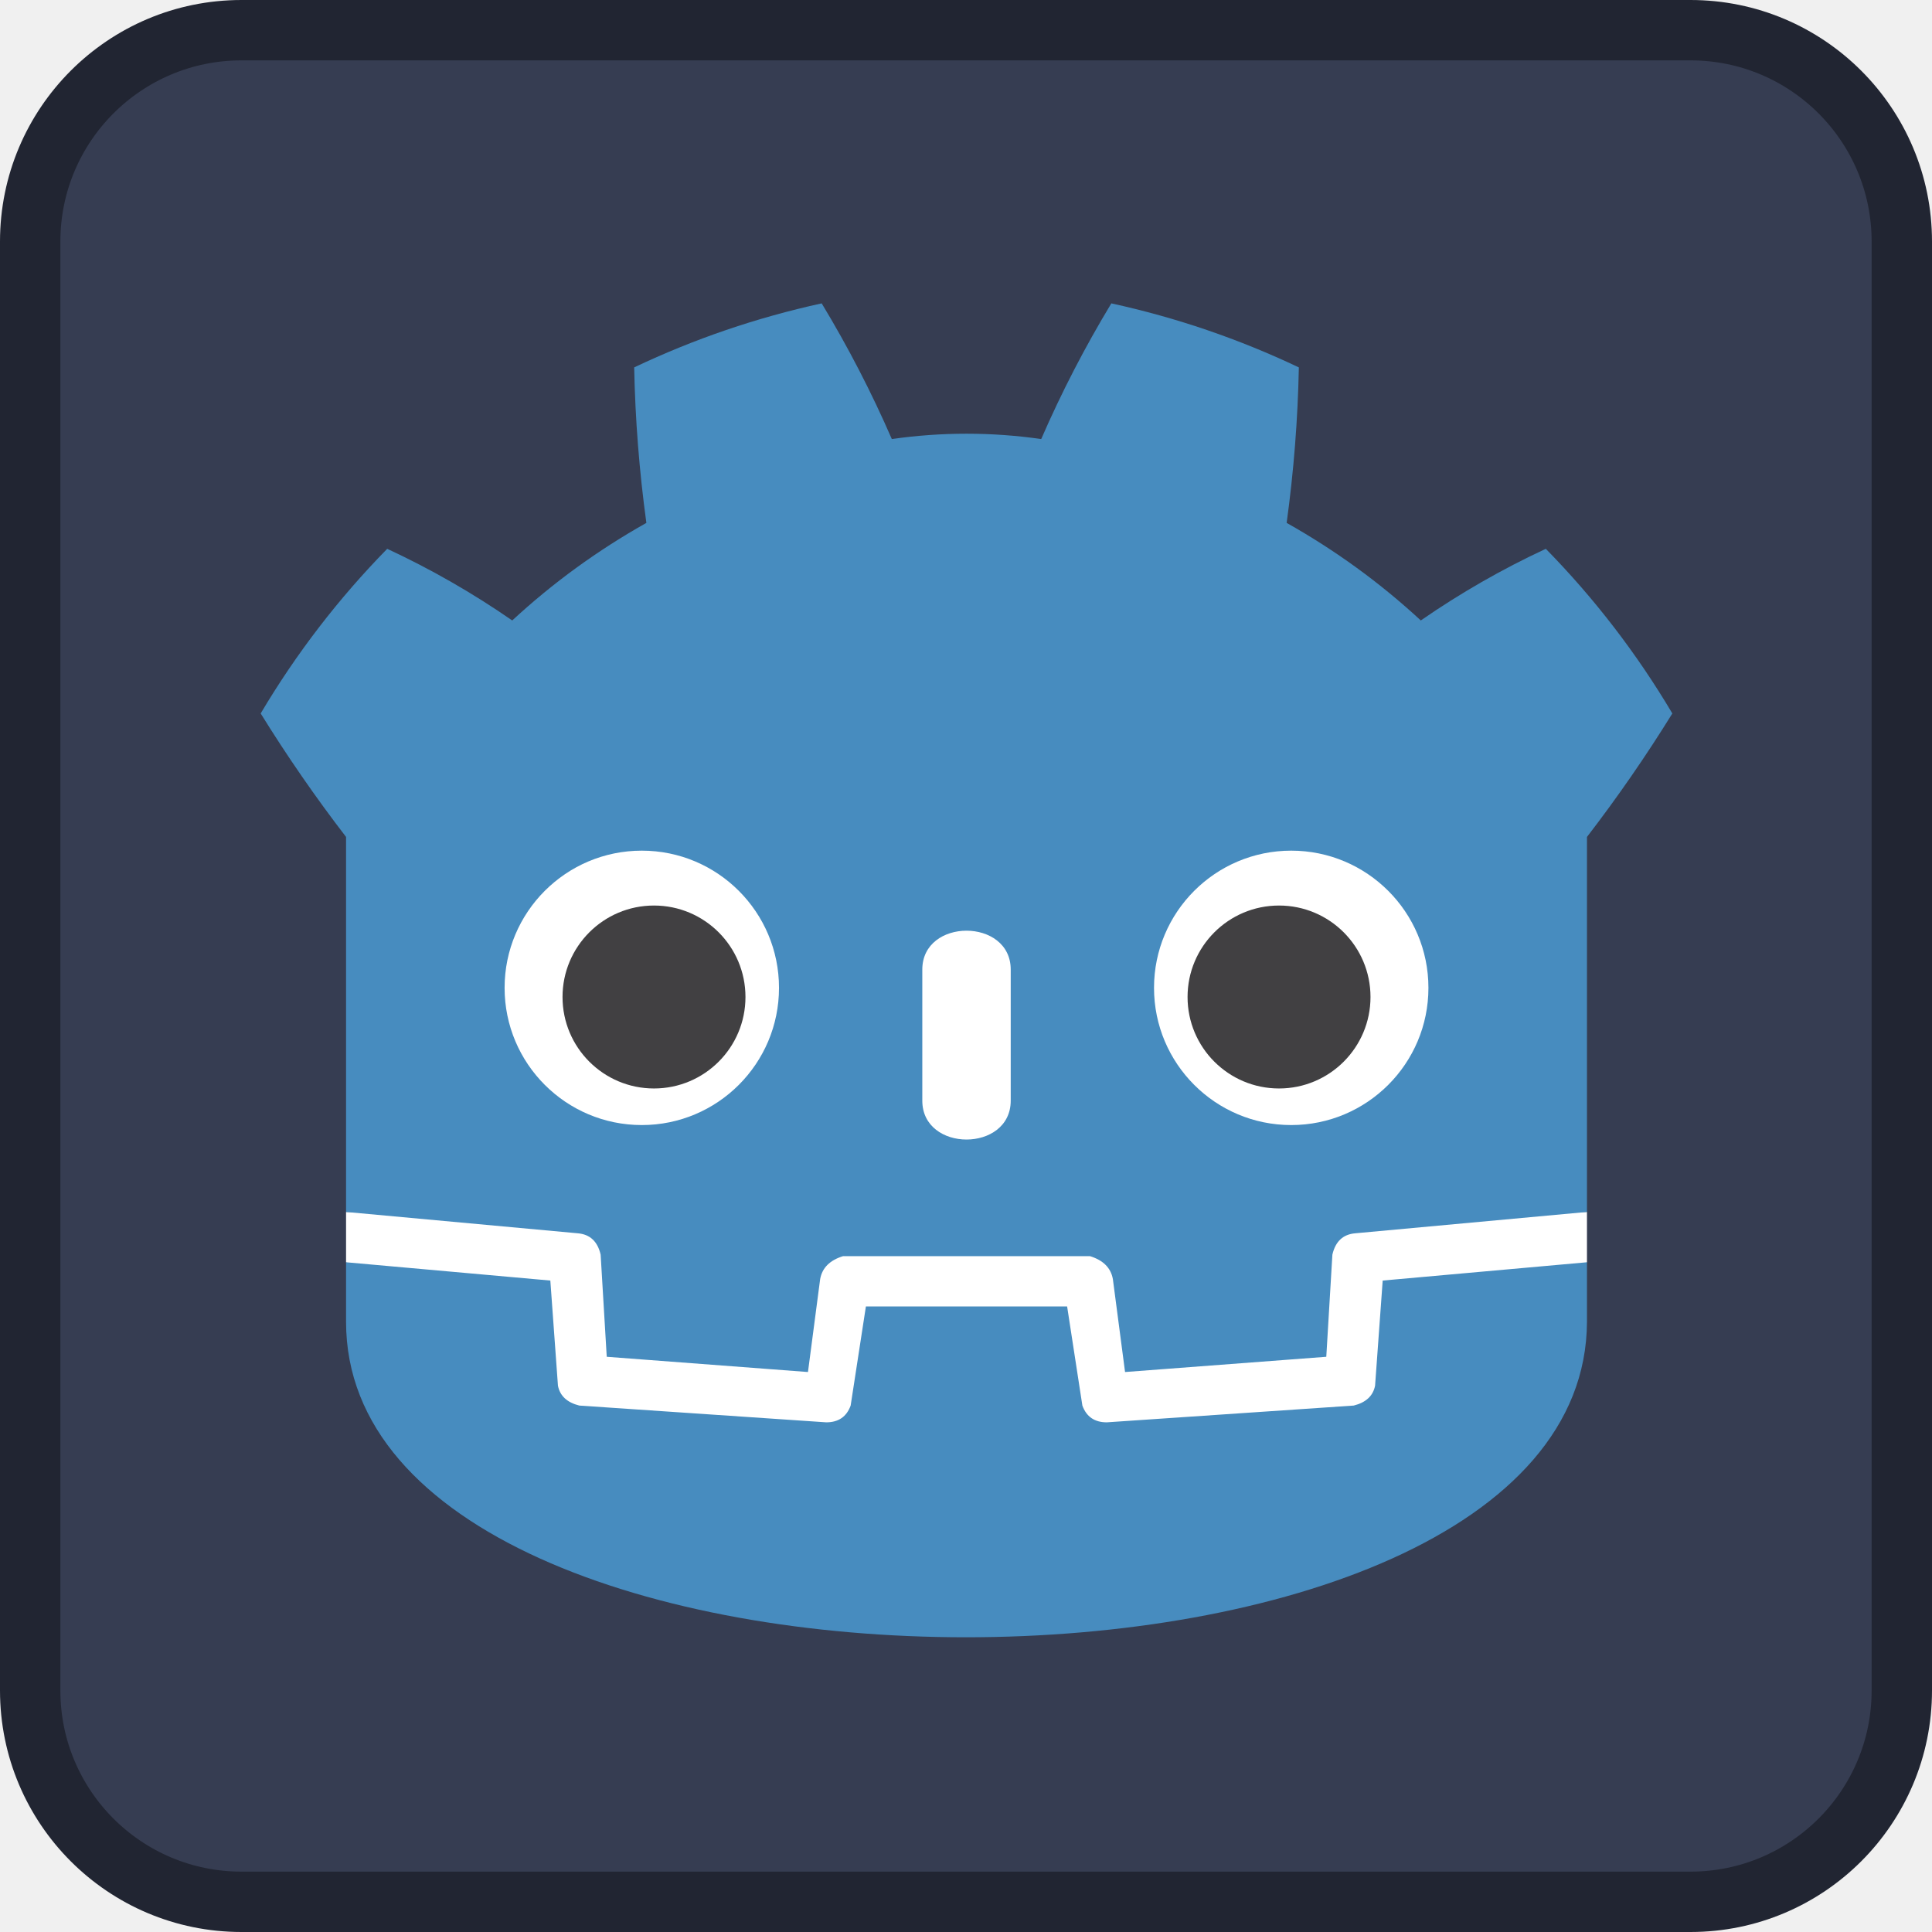
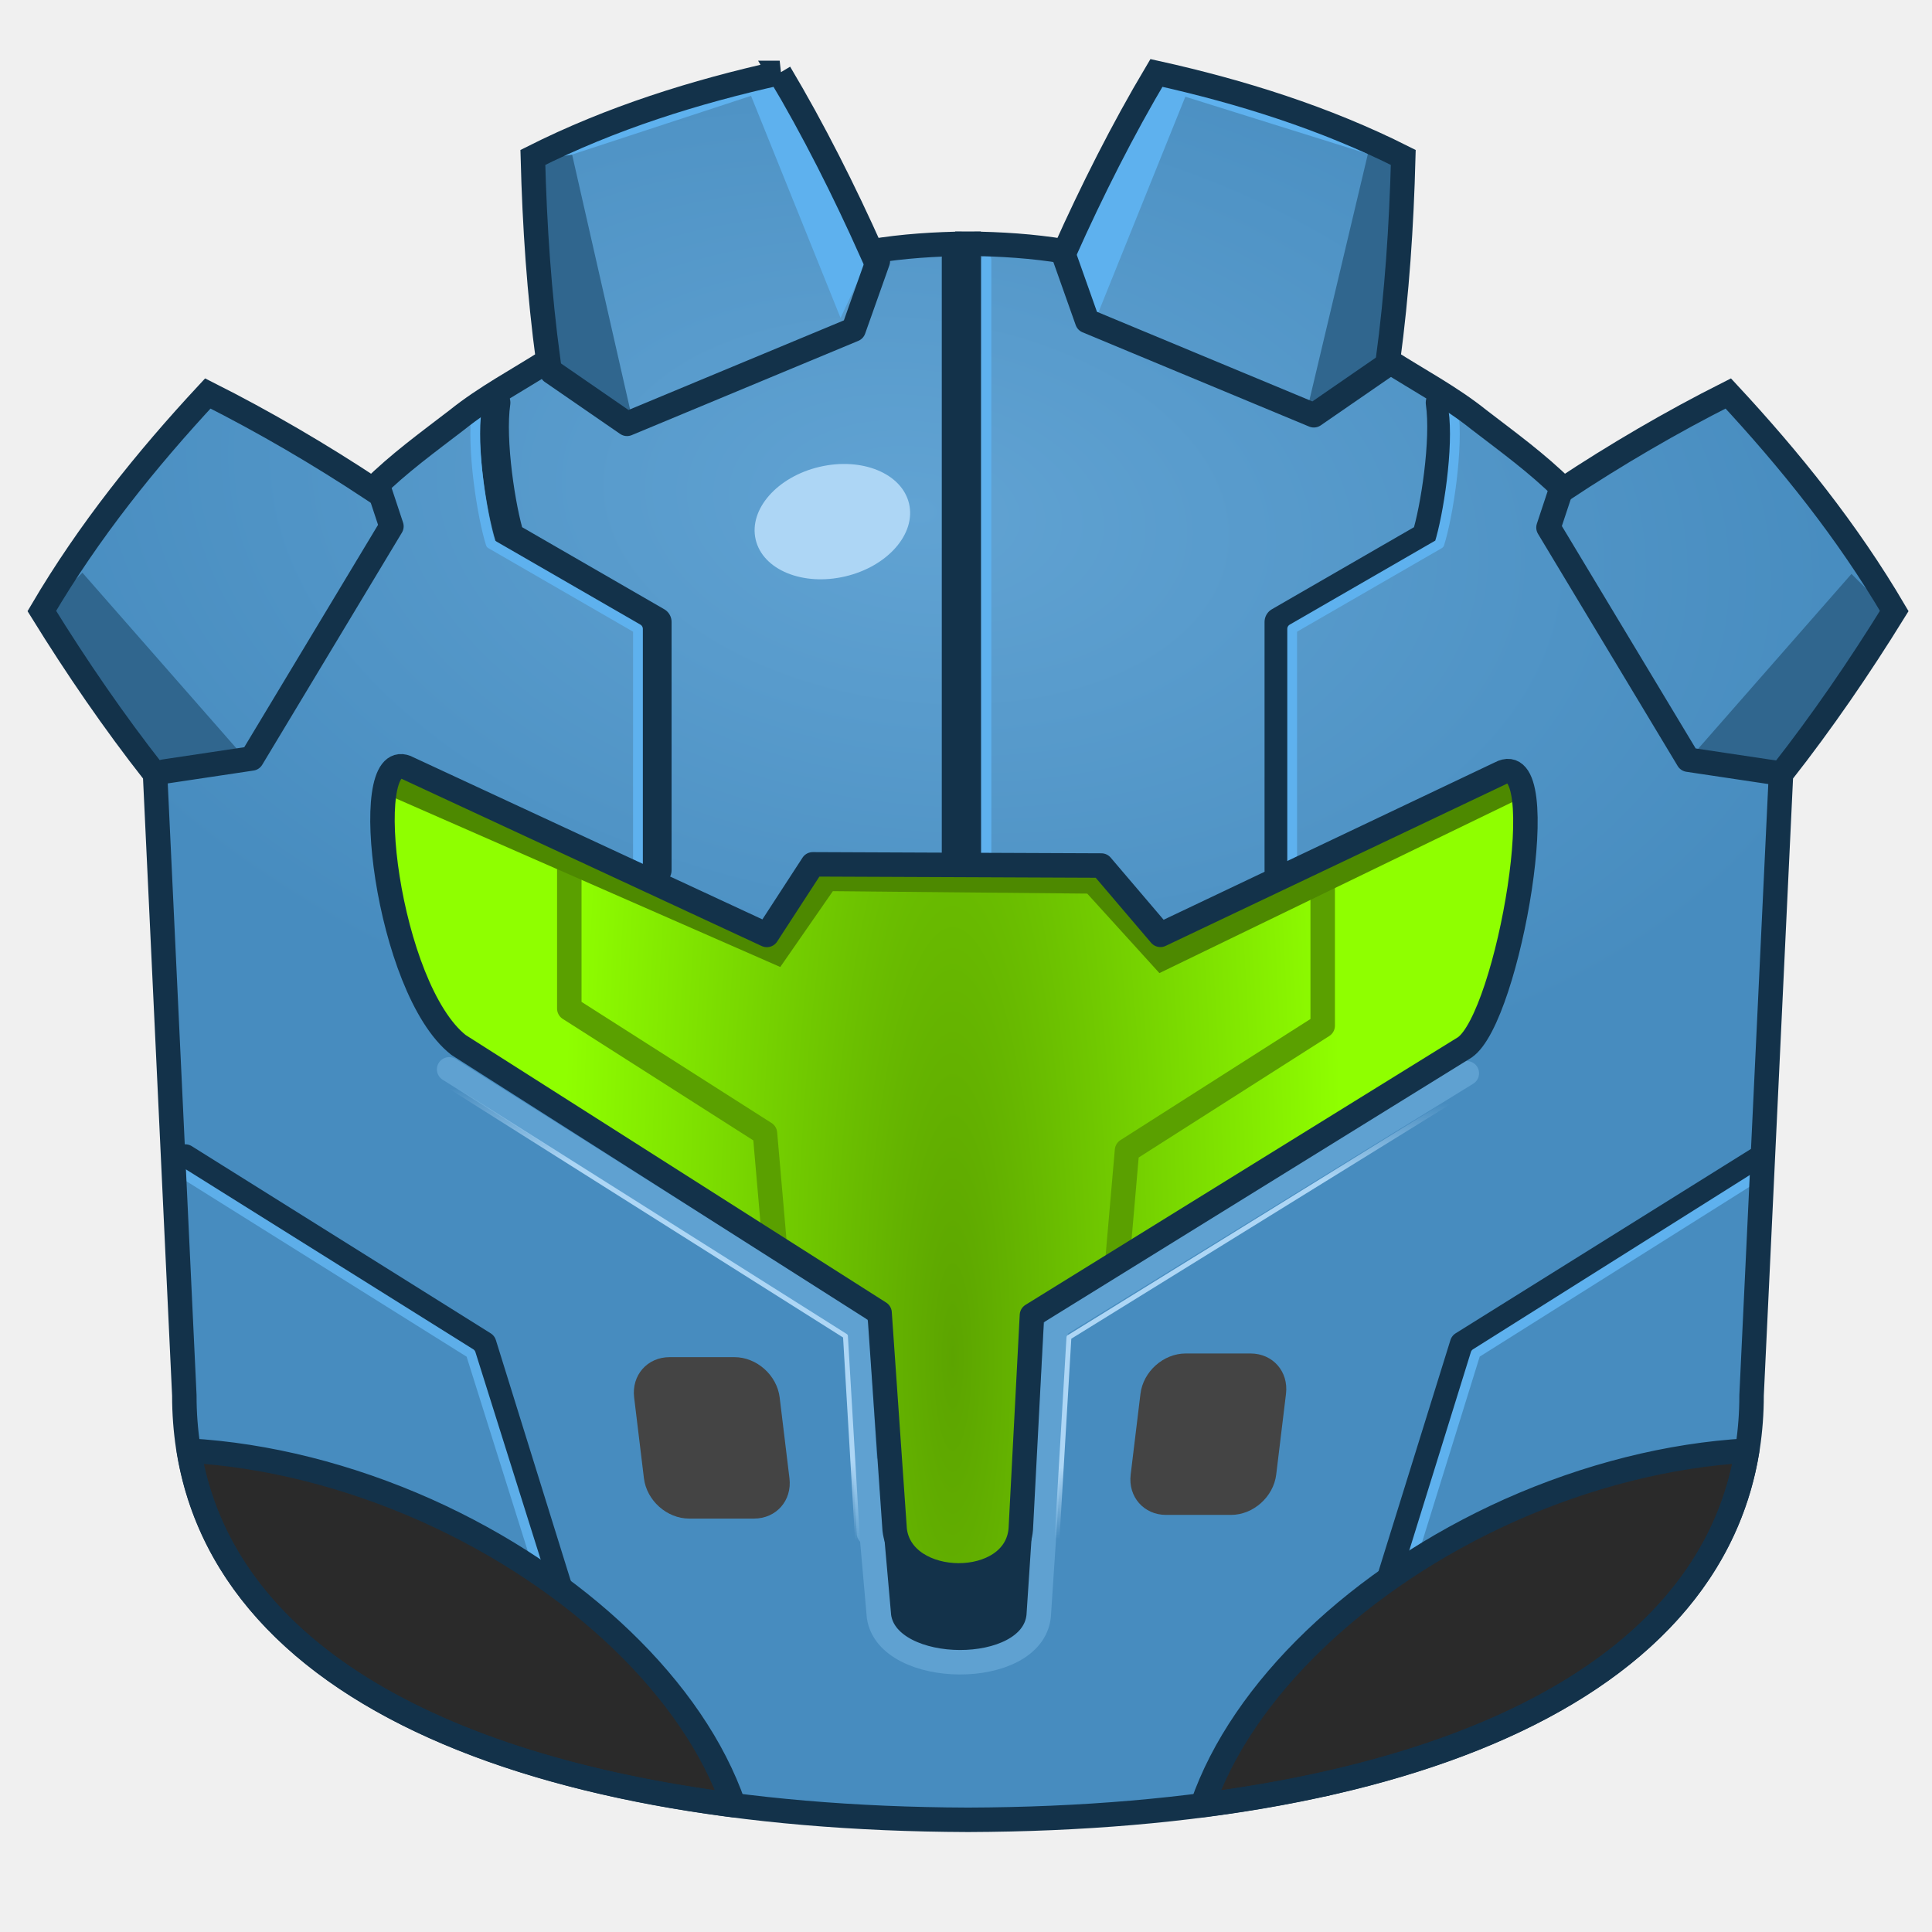
- <svg xmlns="http://www.w3.org/2000/svg" width="128" height="128">
-   <rect width="124" height="124" x="2" y="2" fill="#363d52" stroke="#212532" stroke-width="4" rx="14" />
-   <g fill="#fff" transform="translate(12.322 12.322)scale(.101)">
-     <path d="M105 673v33q407 354 814 0v-33z" />
-     <path fill="#478cbf" d="m105 673 152 14q12 1 15 14l4 67 132 10 8-61q2-11 15-15h162q13 4 15 15l8 61 132-10 4-67q3-13 15-14l152-14V427q30-39 56-81-35-59-83-108-43 20-82 47-40-37-88-64 7-51 8-102-59-28-123-42-26 43-46 89-49-7-98 0-20-46-46-89-64 14-123 42 1 51 8 102-48 27-88 64-39-27-82-47-48 49-83 108 26 42 56 81zm0 33v39c0 276 813 276 814 0v-39l-134 12-5 69q-2 10-14 13l-162 11q-12 0-16-11l-10-65H446l-10 65q-4 11-16 11l-162-11q-12-3-14-13l-5-69z" />
-     <path d="M483 600c0 34 58 34 58 0v-86c0-34-58-34-58 0z" />
-     <circle cx="725" cy="526" r="90" />
-     <circle cx="299" cy="526" r="90" />
-   </g>
-   <g fill="#414042" transform="translate(12.322 12.322)scale(.101)">
-     <circle cx="307" cy="532" r="60" />
-     <circle cx="717" cy="532" r="60" />
+ <svg xmlns="http://www.w3.org/2000/svg" xmlns:xlink="http://www.w3.org/1999/xlink" height="512" viewBox="0 0 135.467 135.467" width="512">
+   <radialGradient id="a" cx="156.268" cy="77.468" gradientTransform="matrix(-.02589983 .199507 -.3280876 -.04259207 93.92667 9.237703)" gradientUnits="userSpaceOnUse" r="157.596">
+     <stop offset="0" stop-color="#61a3d3" />
+     <stop offset="1" stop-color="#478cbf" />
+   </radialGradient>
+   <radialGradient id="b" cx="162.486" cy="238.996" gradientTransform="matrix(.2178079 0 0 1.060024 31.04848 -170.4577)" gradientUnits="userSpaceOnUse" r="97.239">
+     <stop offset="0" stop-color="#5ca400" />
+     <stop offset="1" stop-color="#8fff00" />
+   </radialGradient>
+   <linearGradient id="c" gradientUnits="userSpaceOnUse" x1="72.129" x2="72.129" xlink:href="#d" y1="92.74" y2="69.192" />
+   <linearGradient id="d">
+     <stop offset="0" stop-color="#add6f5" stop-opacity="0" />
+     <stop offset=".165" stop-color="#add6f5" />
+     <stop offset=".824" stop-color="#add6f5" />
+     <stop offset="1" stop-color="#add6f5" stop-opacity="0" />
+   </linearGradient>
+   <linearGradient id="e" gradientUnits="userSpaceOnUse" spreadMethod="pad" x1="59.083" x2="59.083" xlink:href="#d" y1="68.367" y2="92.829" />
+   <g transform="matrix(1.296461 0 0 1.296461 -19.33285 -12.32354)">
+     <path d="m57.08 13.45c-4.577 1.017-9.104 2.434-13.349 4.57.097 3.748.339 7.339.83 10.986-1.648 1.056-3.381 1.963-4.921 3.199-1.564 1.203-3.162 2.355-4.579 3.763-2.83-1.872-5.824-3.63-8.91-5.183-3.326 3.579-6.436 7.443-8.977 11.766 1.911 3.092 3.907 5.99 6.061 8.74h.06l1.586 33.679c0 15.447 18.009 22.872 42.355 22.958h.06c24.346-.085 42.348-7.511 42.348-22.958l1.595-33.679h.06c2.155-2.75 4.149-5.648 6.061-8.74-2.539-4.323-5.651-8.187-8.977-11.766-3.084 1.553-6.081 3.311-8.911 5.183-1.416-1.407-3.011-2.559-4.577-3.763-1.539-1.236-3.274-2.143-4.919-3.199.49-3.648.732-7.239.83-10.986-4.245-2.137-8.772-3.553-13.351-4.57-1.828 3.073-3.5 6.399-4.956 9.652-1.727-.289-3.461-.395-5.198-.416v-.002c-.012 0-.024.002-.034.002-.011 0-.022-.002-.033-.002v.002c-1.74.021-3.473.127-5.2.416-1.455-3.253-3.125-6.58-4.956-9.652z" fill="url(#a)" stroke-width=".312" />
+     <path d="m61.757 89.056.694 7.878c.474 3.26 8.291 3.342 8.637-.033l.518-7.846z" fill="#13324a" stroke="#5fa1d1" stroke-linecap="round" stroke-linejoin="round" stroke-width="1.323" />
+     <path d="m36.877 51.01 19.51 9.061 2.483-3.819 15.608.065 3.193 3.748 18.375-8.732c3.01-1.622.45 13.204-1.916 14.821l-23.407 14.486-.603 11.565c-.273 3.374-6.447 3.292-6.821.032l-.816-11.727-22.768-14.486c-3.869-3.034-5.438-16.059-2.838-15.016z" fill="url(#b)" />
+     <path d="m86.448 56.248v8.731l-10.583 6.747-.529 6.085" fill="none" stroke="#5aa000" stroke-linecap="round" stroke-linejoin="round" stroke-width="1.323" />
+     <path d="m45.702 55.322v8.731l10.583 6.747.529 6.085" fill="none" stroke="#5aa000" stroke-linecap="round" stroke-linejoin="round" stroke-width="1.323" />
+     <path d="m36.612 51.151c-.472-.038-.768.486-.921 1.334l.453.125 20.968 9.194 2.844-4.101 13.758.132 3.903 4.299 19.248-9.327.288-.655c-.211-.653-.579-.925-1.142-.622l-18.375 8.732-3.193-3.748-15.608-.065-2.484 3.818-19.51-9.061c-.081-.033-.158-.051-.232-.057z" fill="#4d8900" />
+     <path d="m94.243 67.553-22.215 13.698-.661 11.179" fill="none" stroke="#5fa1d1" stroke-linecap="round" stroke-linejoin="round" stroke-width="1.323" />
+     <path d="m39.203 67.34 22.044 13.911.661 11.179" fill="none" stroke="#5fa1d1" stroke-linecap="round" stroke-linejoin="round" stroke-width="1.323" />
+     <path d="m66.906 23.473v32.203" fill="none" stroke="#13324a" stroke-linecap="round" stroke-linejoin="round" stroke-width="2.117" />
+     <path d="m68.263 23.543v32.203" fill="none" stroke="#5eb1ee" stroke-linecap="round" stroke-linejoin="round" stroke-width=".529" />
+     <path d="m84.097 56.567v-13.424l7.962-4.597c.465-1.463 1.055-5.213.756-7.262" fill="none" stroke="#13324a" stroke-linecap="round" stroke-linejoin="round" stroke-width="1.587" />
+     <path d="m50.44 56.567v-13.424l-7.962-4.597c-.465-1.463-1.055-5.213-.756-7.262" fill="none" stroke="#13324a" stroke-linecap="round" stroke-linejoin="round" stroke-width="1.587" />
+     <path d="m77.457 13.45c-1.828 3.073-3.5 6.399-4.956 9.652-.014-.002-.027-.002-.041-.005l1.718 3.65 4.841-12.011 9.843 3.081s.991.363 1.924.637c.004-.147.017-.287.021-.435-4.245-2.137-8.772-3.553-13.351-4.57z" fill="#5eb1ee" />
+     <path d="m57.093 13.403c1.828 3.073 3.5 6.399 4.956 9.652.014-.002.027-.002.041-.005l-1.718 3.65-4.841-12.011-9.749 3.198s-1.085.246-2.018.52c-.004-.147-.017-.287-.021-.435 4.245-2.137 8.772-3.553 13.351-4.57z" fill="#5eb1ee" />
+     <path d="m43.76 18.142 2.096-.265 3.237 14.228-4.564-3.01z" fill="#30668e" />
+     <path d="m90.781 18.082-1.885-.265-3.307 13.924 4.564-3.01z" fill="#30668e" />
+     <path d="m72.404 23.172 1.31 3.695 12.254 5.098 4.069-2.806" fill="none" stroke="#13324a" stroke-linecap="round" stroke-linejoin="round" stroke-width="1.323" />
+     <path d="m62.388 23.635-1.31 3.695-12.254 5.098-4.069-2.806" fill="none" stroke="#13324a" stroke-linecap="round" stroke-linejoin="round" stroke-width="1.323" />
+     <path d="m117.095 42.593-2.048-2.048-8.84 10.08 4.851.755z" fill="#30668e" />
+     <path d="m99.316 36.056-.656 1.981 7.554 12.555 4.749.711" fill="none" stroke="#13324a" stroke-linecap="round" stroke-linejoin="round" stroke-width="1.323" />
+     <path d="m17.32 42.527 2.048-2.048 8.84 10.08-4.851.755z" fill="#30668e" />
+     <path d="m35.426 35.99.656 1.981-7.554 12.555-4.749.711" fill="none" stroke="#13324a" stroke-linecap="round" stroke-linejoin="round" stroke-width="1.323" />
+     <ellipse cx="49.72" cy="50.419" fill="#add6f5" rx="4.26" ry="3.043" transform="matrix(.9735184 -.2286086 .2286086 .9735184 0 0)" />
+     <path d="m109.99 72.188-16.001 9.989-7.408 23.812" fill="none" stroke="#13324a" stroke-linecap="round" stroke-linejoin="round" stroke-width="1.323" />
+     <rect fill="#444" height="8.795" rx="2.183" ry="2.199" transform="matrix(1 0 -.1203314 .9927338 0 0)" width="7.871" x="86.882" y="83.312" />
+     <rect fill="#444" height="8.795" rx="2.183" ry="2.199" transform="matrix(-1 0 .1203314 .9927338 0 0)" width="7.871" x="-46.766" y="83.512" />
+     <g stroke-linecap="round" stroke-linejoin="round">
+       <path d="m110.32 72.882-15.604 9.824-7.198 23.181" fill="none" stroke="#5eb1ee" stroke-width=".529" />
+       <path d="m94.447 68.393-21.723 13.439-.661 11.179" fill="none" stroke="url(#c)" stroke-width=".265" />
+       <path d="m39.154 68.205 21.483 13.561.661 11.179" fill="none" stroke="url(#e)" stroke-width=".265" />
+       <path d="m24.933 72.055 16.166 10.122 7.408 23.812" fill="none" stroke="#13324a" stroke-width="1.323" />
+       <path d="m24.205 72.585 16.166 10.122 7.315 23.251" fill="none" stroke="#5daee9" stroke-width=".529" />
+       <path d="m25.128 87.959c1.768 10.784 13.23 17.077 29.458 19.173a25.117 15.669 24.137 0 0 -16.607-15.94 25.117 15.669 24.137 0 0 -12.85-3.233z" fill="#2a2a2a" stroke="#13324a" stroke-width="1.323" />
+       <path d="m109.403 87.959c-1.768 10.784-13.23 17.077-29.458 19.173a15.669 25.117 65.863 0 1 16.607-15.94 15.669 25.117 65.863 0 1 12.85-3.233z" fill="#2a2a2a" stroke="#13324a" stroke-width="1.323" />
+       <path d="m84.798 56.941v-13.424l7.962-4.597c.465-1.463 1.055-5.213.756-7.262" fill="none" stroke="#5eb1ee" stroke-width=".529" />
+       <path d="m49.415 56.941v-13.424l-7.962-4.597c-.465-1.463-1.055-5.213-.756-7.262" fill="none" stroke="#5eb1ee" stroke-width=".529" />
+     </g>
+     <path d="m57.08 13.45c-4.577 1.017-9.104 2.434-13.349 4.57.097 3.748.339 7.339.83 10.986-1.648 1.056-3.381 1.963-4.921 3.199-1.564 1.203-3.162 2.355-4.579 3.763-2.83-1.872-5.824-3.63-8.91-5.183-3.326 3.579-6.436 7.443-8.977 11.766 1.911 3.092 3.907 5.99 6.061 8.74h.06l1.586 33.679c0 15.447 18.009 22.872 42.355 22.958h.06c24.346-.085 42.348-7.511 42.348-22.958l1.595-33.679h.06c2.155-2.75 4.149-5.648 6.061-8.74-2.539-4.323-5.651-8.187-8.977-11.766-3.084 1.553-6.081 3.311-8.911 5.183-1.416-1.407-3.011-2.559-4.577-3.763-1.539-1.236-3.274-2.143-4.919-3.199.49-3.648.732-7.239.83-10.986-4.245-2.137-8.772-3.553-13.351-4.57-1.828 3.073-3.5 6.399-4.956 9.652-1.727-.289-3.461-.395-5.198-.416v-.002c-.012 0-.024.002-.034.002-.011 0-.022-.002-.033-.002v.002c-1.74.021-3.473.127-5.2.416-1.455-3.253-3.125-6.58-4.956-9.652z" fill="none" stroke="#13324a" stroke-width="1.323" />
+     <path d="m36.877 51.01 19.51 9.061 2.483-3.819 15.608.065 3.193 3.748 18.375-8.732c3.01-1.622.45 13.204-1.916 14.821l-23.407 14.486-.603 11.565c-.273 3.374-6.447 3.292-6.821.032l-.816-11.727-22.768-14.486c-3.869-3.034-5.438-16.059-2.838-15.016z" fill="none" stroke="#13324a" stroke-linecap="round" stroke-linejoin="round" stroke-width="1.323" />
  </g>
</svg>
